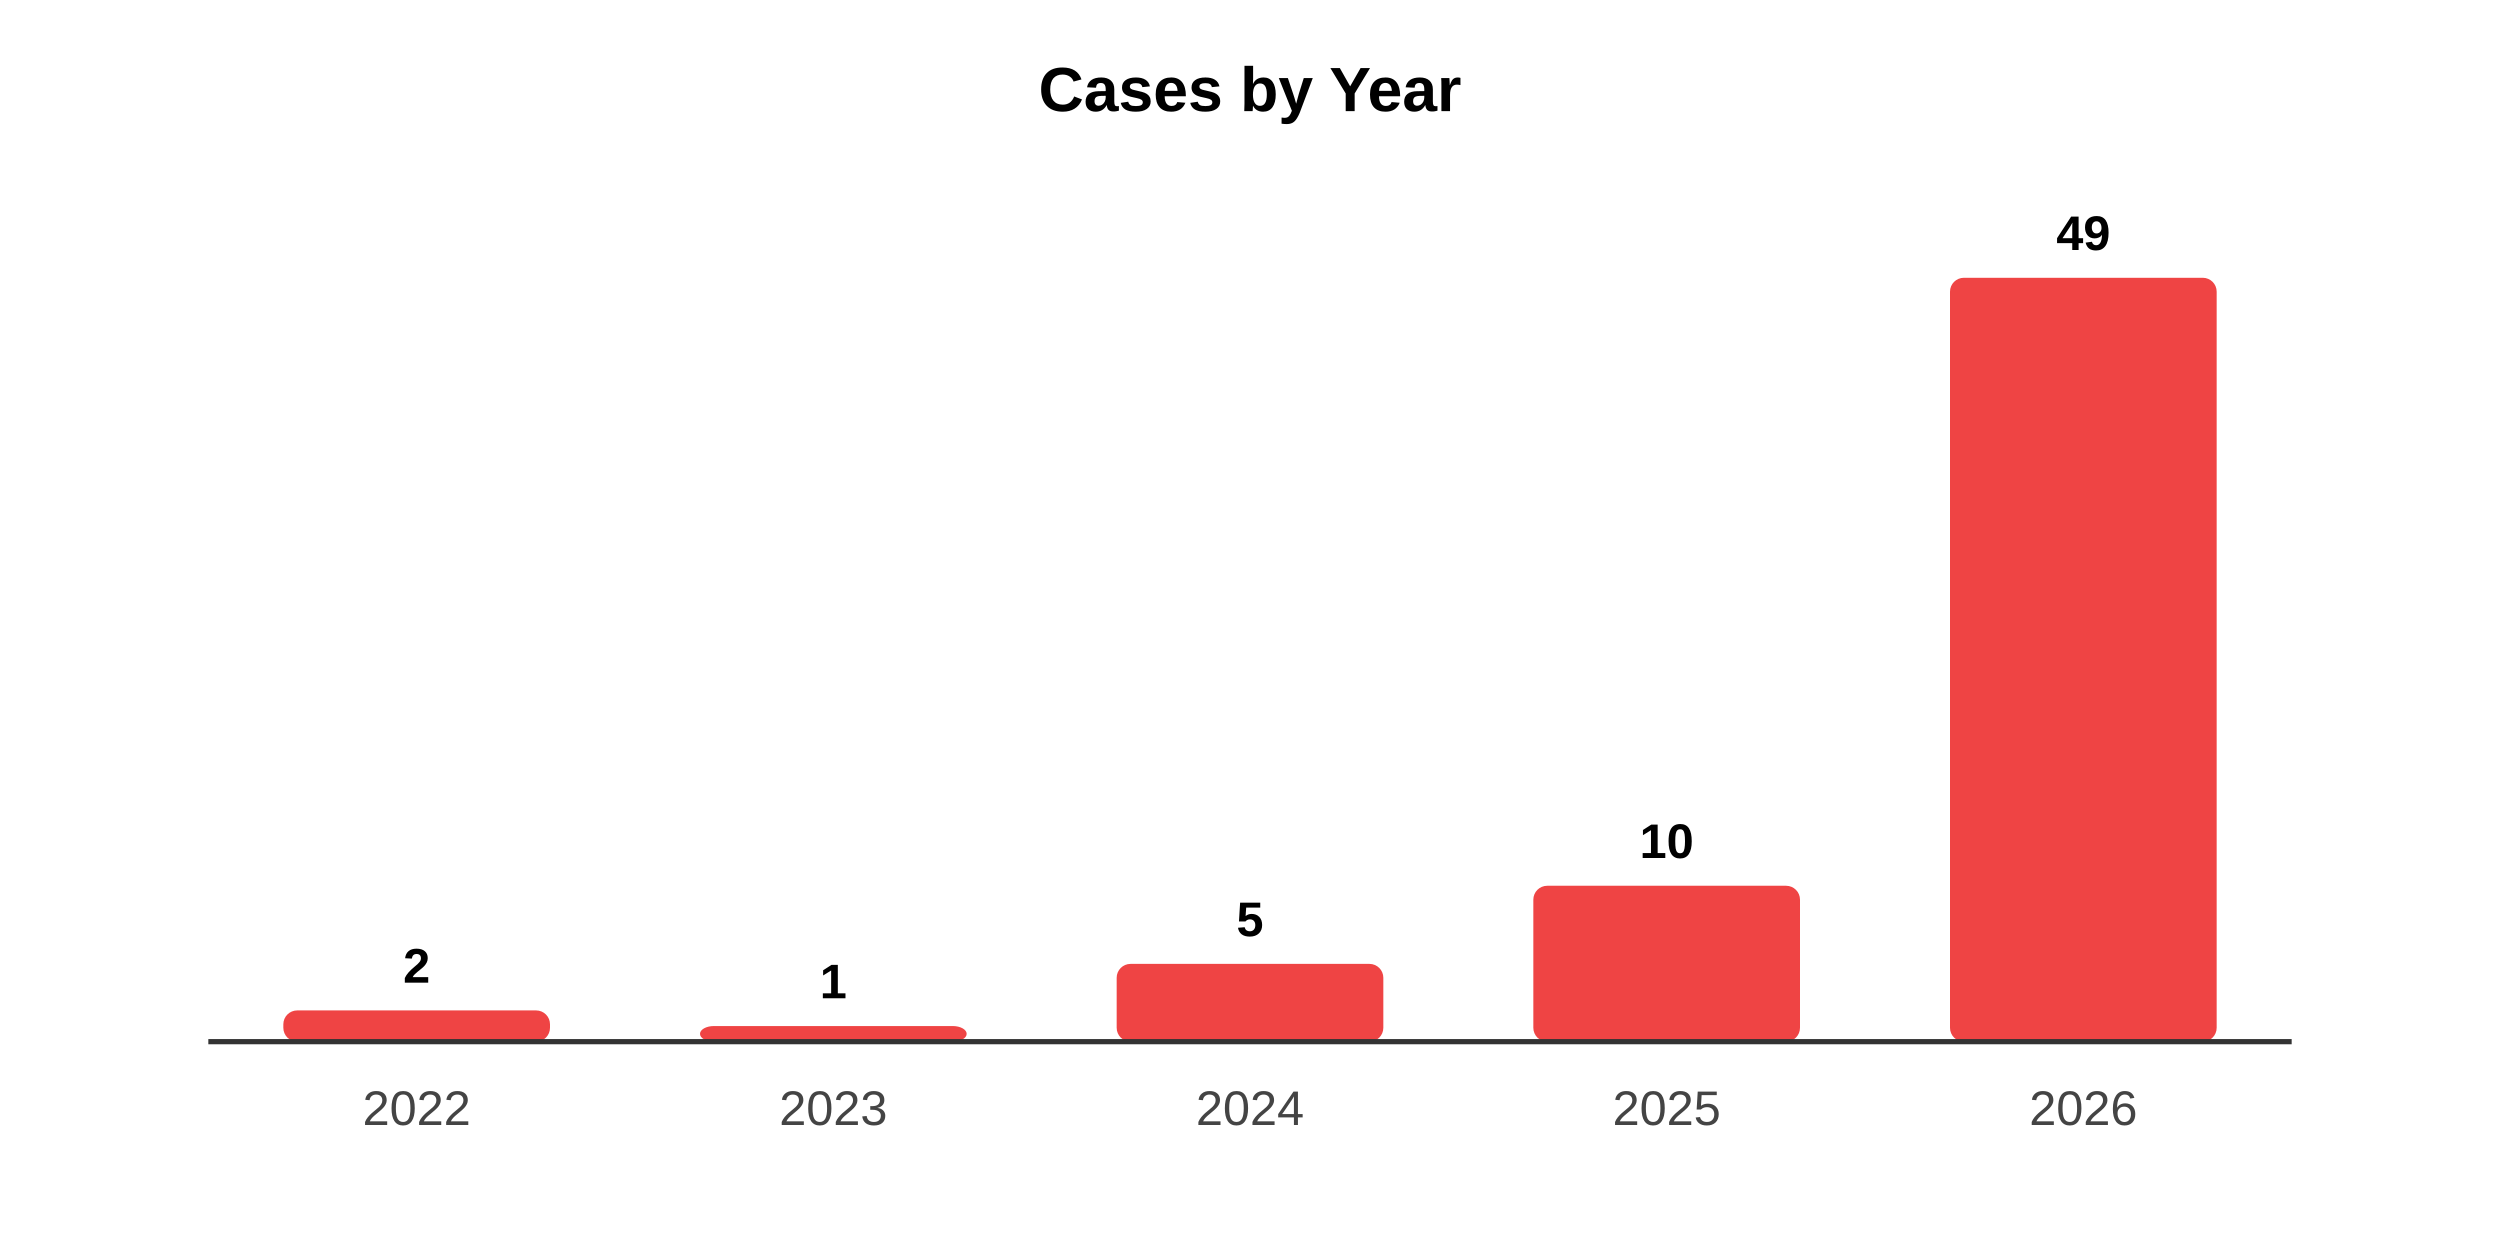
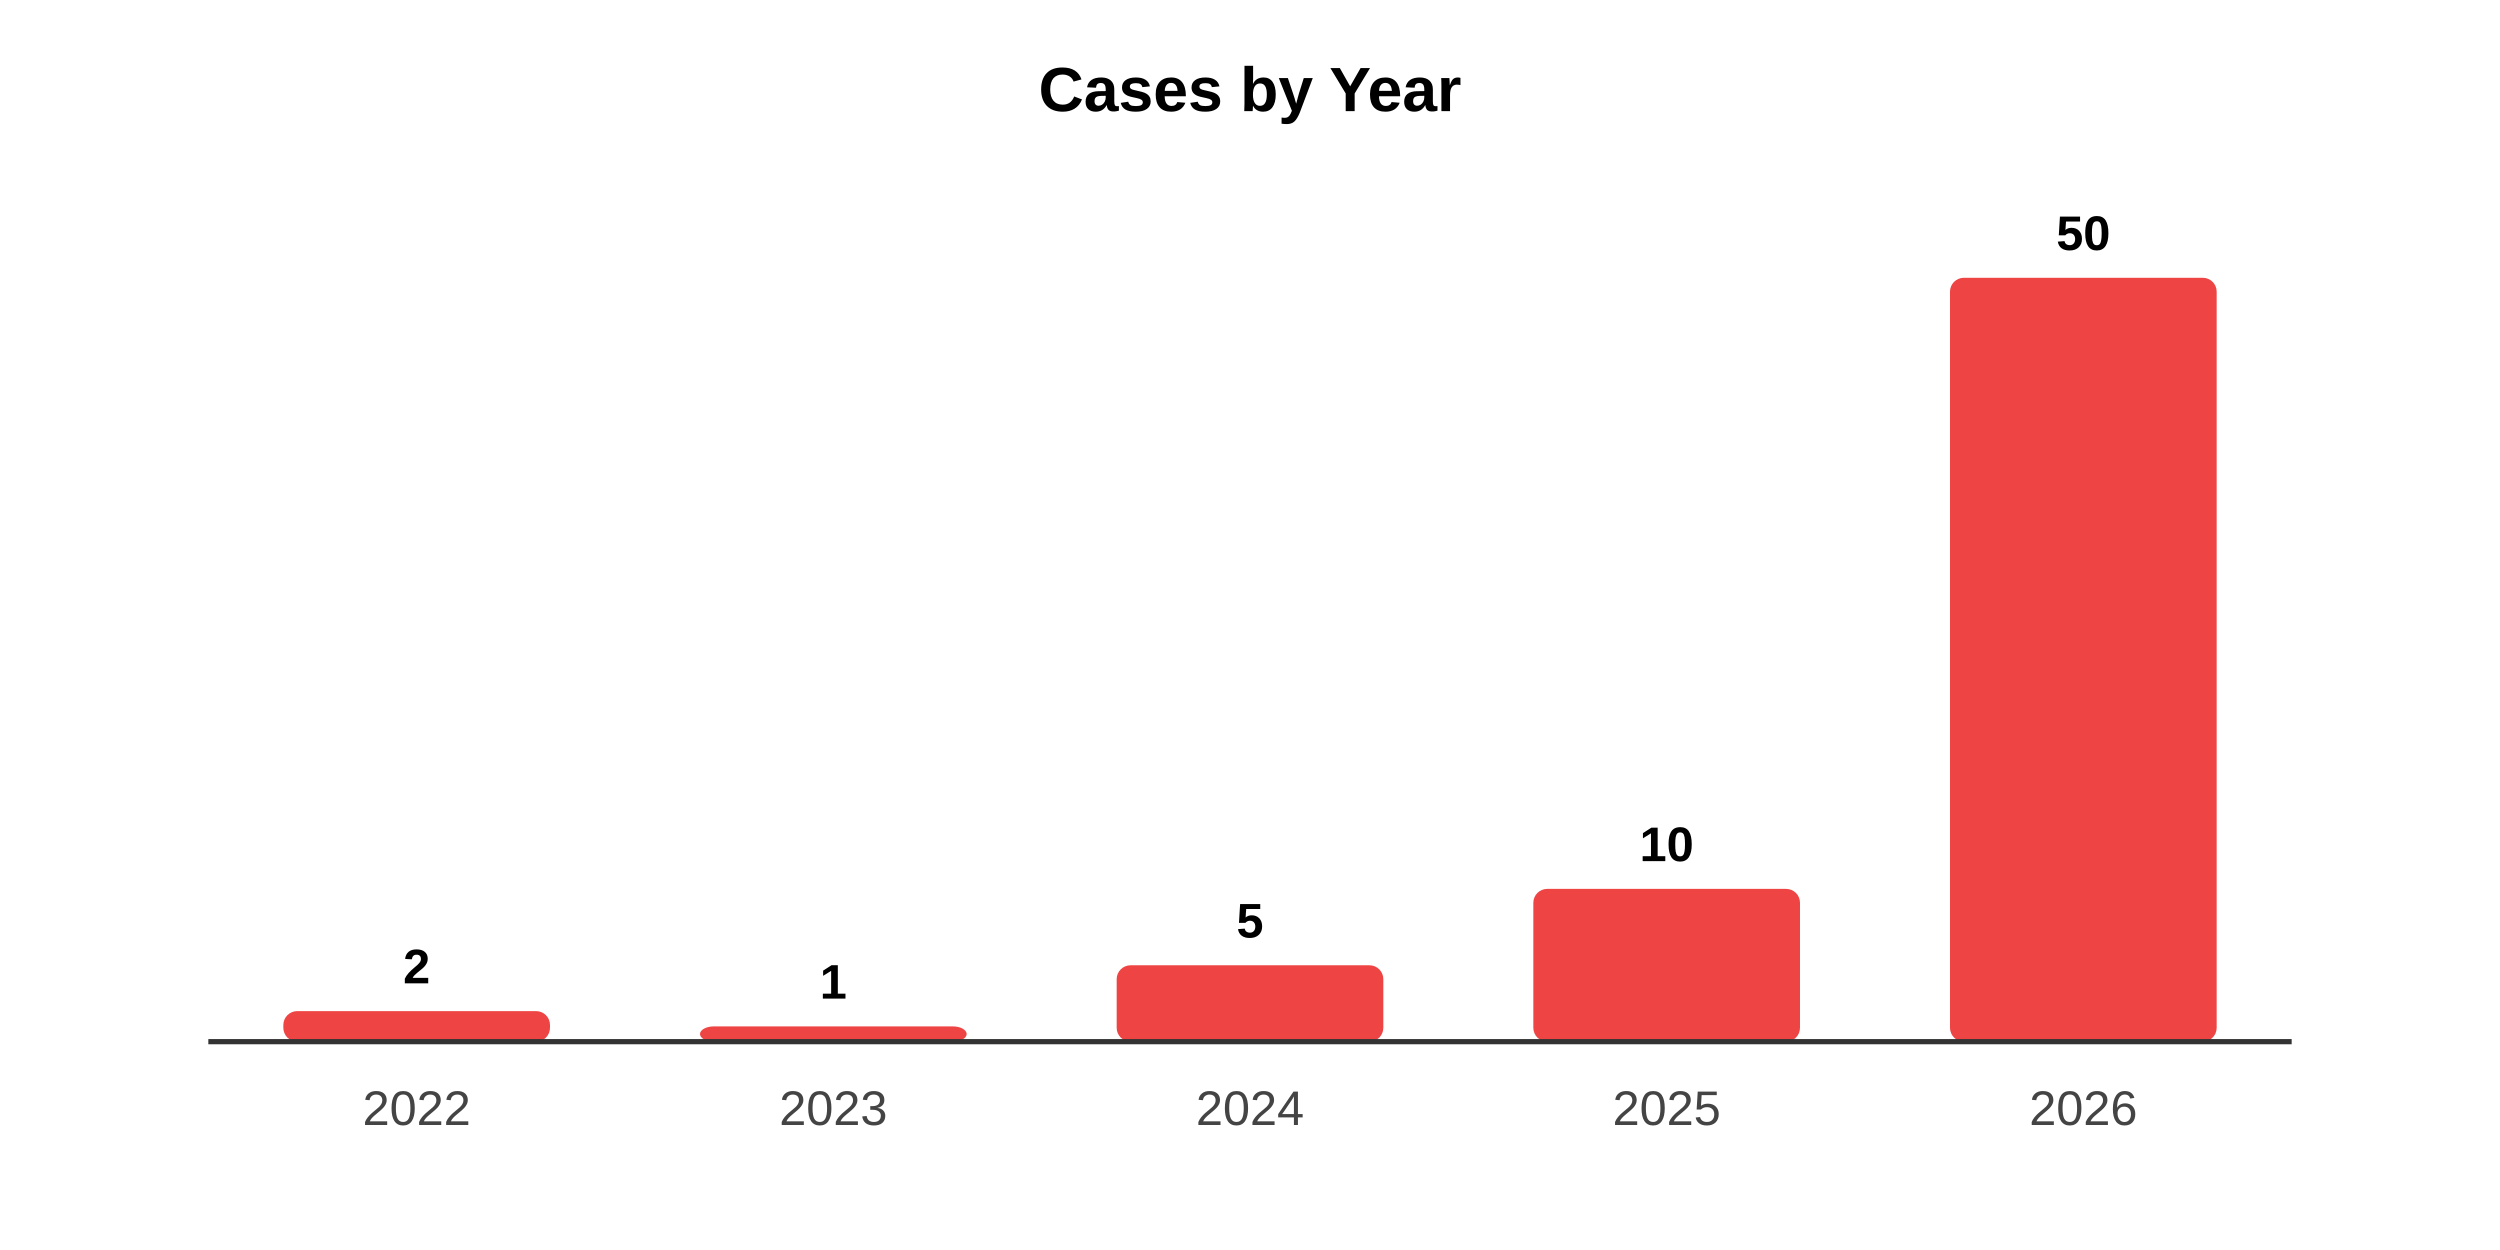
<svg xmlns="http://www.w3.org/2000/svg" width="720" height="360" viewBox="0 0 720 360" preserveAspectRatio="xMidYMid meet" font-family="Arial, Helvetica, sans-serif">
  <text x="360.0" y="32" text-anchor="middle" font-size="18" font-weight="700">Cases by Year</text>
-   <rect x="81.6" y="291.0" width="76.8" height="9.0" rx="4" fill="#ef4444" />
-   <text x="120.0" y="283.0" text-anchor="middle" font-size="14" font-weight="700">2</text>
+   <rect x="81.6" y="291.2" width="76.8" height="8.8" rx="4" fill="#ef4444" />
+   <text x="120.0" y="283.2" text-anchor="middle" font-size="14" font-weight="700">2</text>
  <text x="120.0" y="324" text-anchor="middle" font-size="14" fill="#444">2022</text>
-   <rect x="201.6" y="295.5" width="76.8" height="4.5" rx="4" fill="#ef4444" />
-   <text x="240.0" y="287.5" text-anchor="middle" font-size="14" font-weight="700">1</text>
+   <rect x="201.6" y="295.6" width="76.8" height="4.4" rx="4" fill="#ef4444" />
+   <text x="240.0" y="287.6" text-anchor="middle" font-size="14" font-weight="700">1</text>
  <text x="240.0" y="324" text-anchor="middle" font-size="14" fill="#444">2023</text>
-   <rect x="321.6" y="277.6" width="76.8" height="22.4" rx="4" fill="#ef4444" />
-   <text x="360.0" y="269.6" text-anchor="middle" font-size="14" font-weight="700">5</text>
+   <rect x="321.6" y="278.0" width="76.8" height="22.0" rx="4" fill="#ef4444" />
+   <text x="360.0" y="270.0" text-anchor="middle" font-size="14" font-weight="700">5</text>
  <text x="360.0" y="324" text-anchor="middle" font-size="14" fill="#444">2024</text>
-   <rect x="441.6" y="255.1" width="76.8" height="44.9" rx="4" fill="#ef4444" />
-   <text x="480.0" y="247.1" text-anchor="middle" font-size="14" font-weight="700">10</text>
+   <rect x="441.6" y="256.0" width="76.8" height="44.0" rx="4" fill="#ef4444" />
+   <text x="480.0" y="248.0" text-anchor="middle" font-size="14" font-weight="700">10</text>
  <text x="480.0" y="324" text-anchor="middle" font-size="14" fill="#444">2025</text>
  <rect x="561.6" y="80.0" width="76.8" height="220.0" rx="4" fill="#ef4444" />
-   <text x="600.0" y="72.0" text-anchor="middle" font-size="14" font-weight="700">49</text>
+   <text x="600.0" y="72.0" text-anchor="middle" font-size="14" font-weight="700">50</text>
  <text x="600.0" y="324" text-anchor="middle" font-size="14" fill="#444">2026</text>
  <line x1="60" y1="300" x2="660" y2="300" stroke="#333" stroke-width="1.5" />
</svg>
